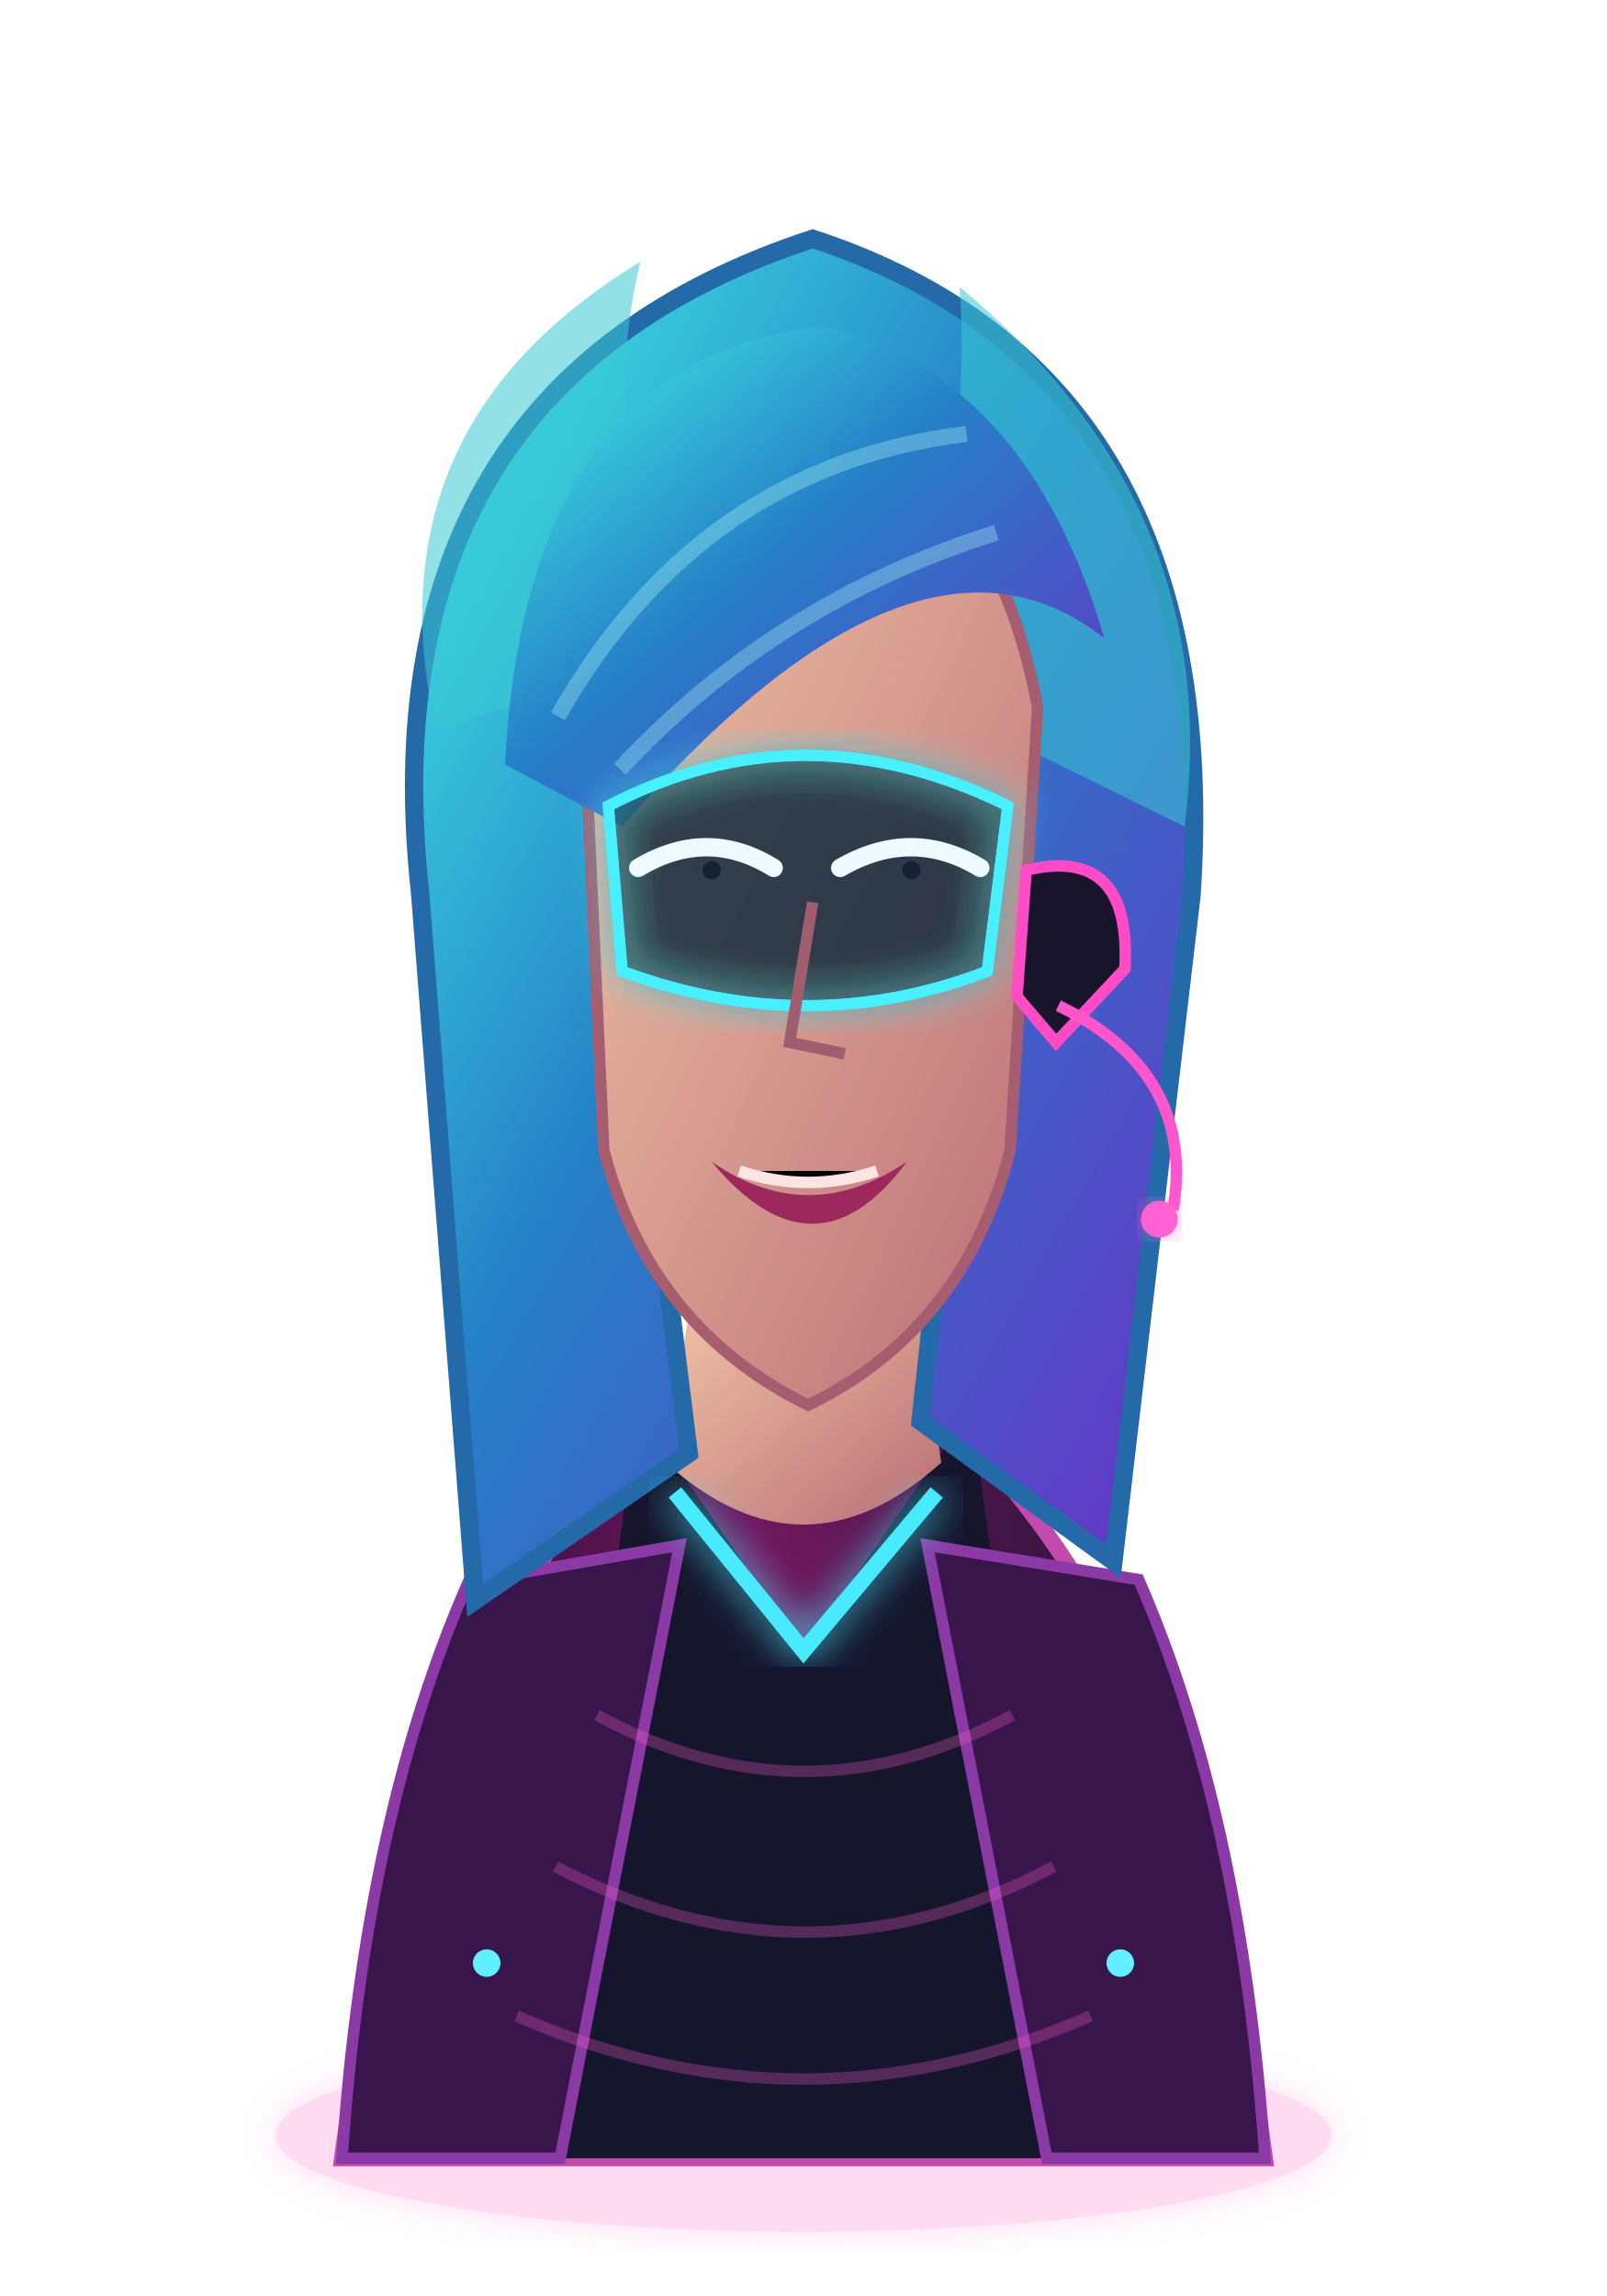
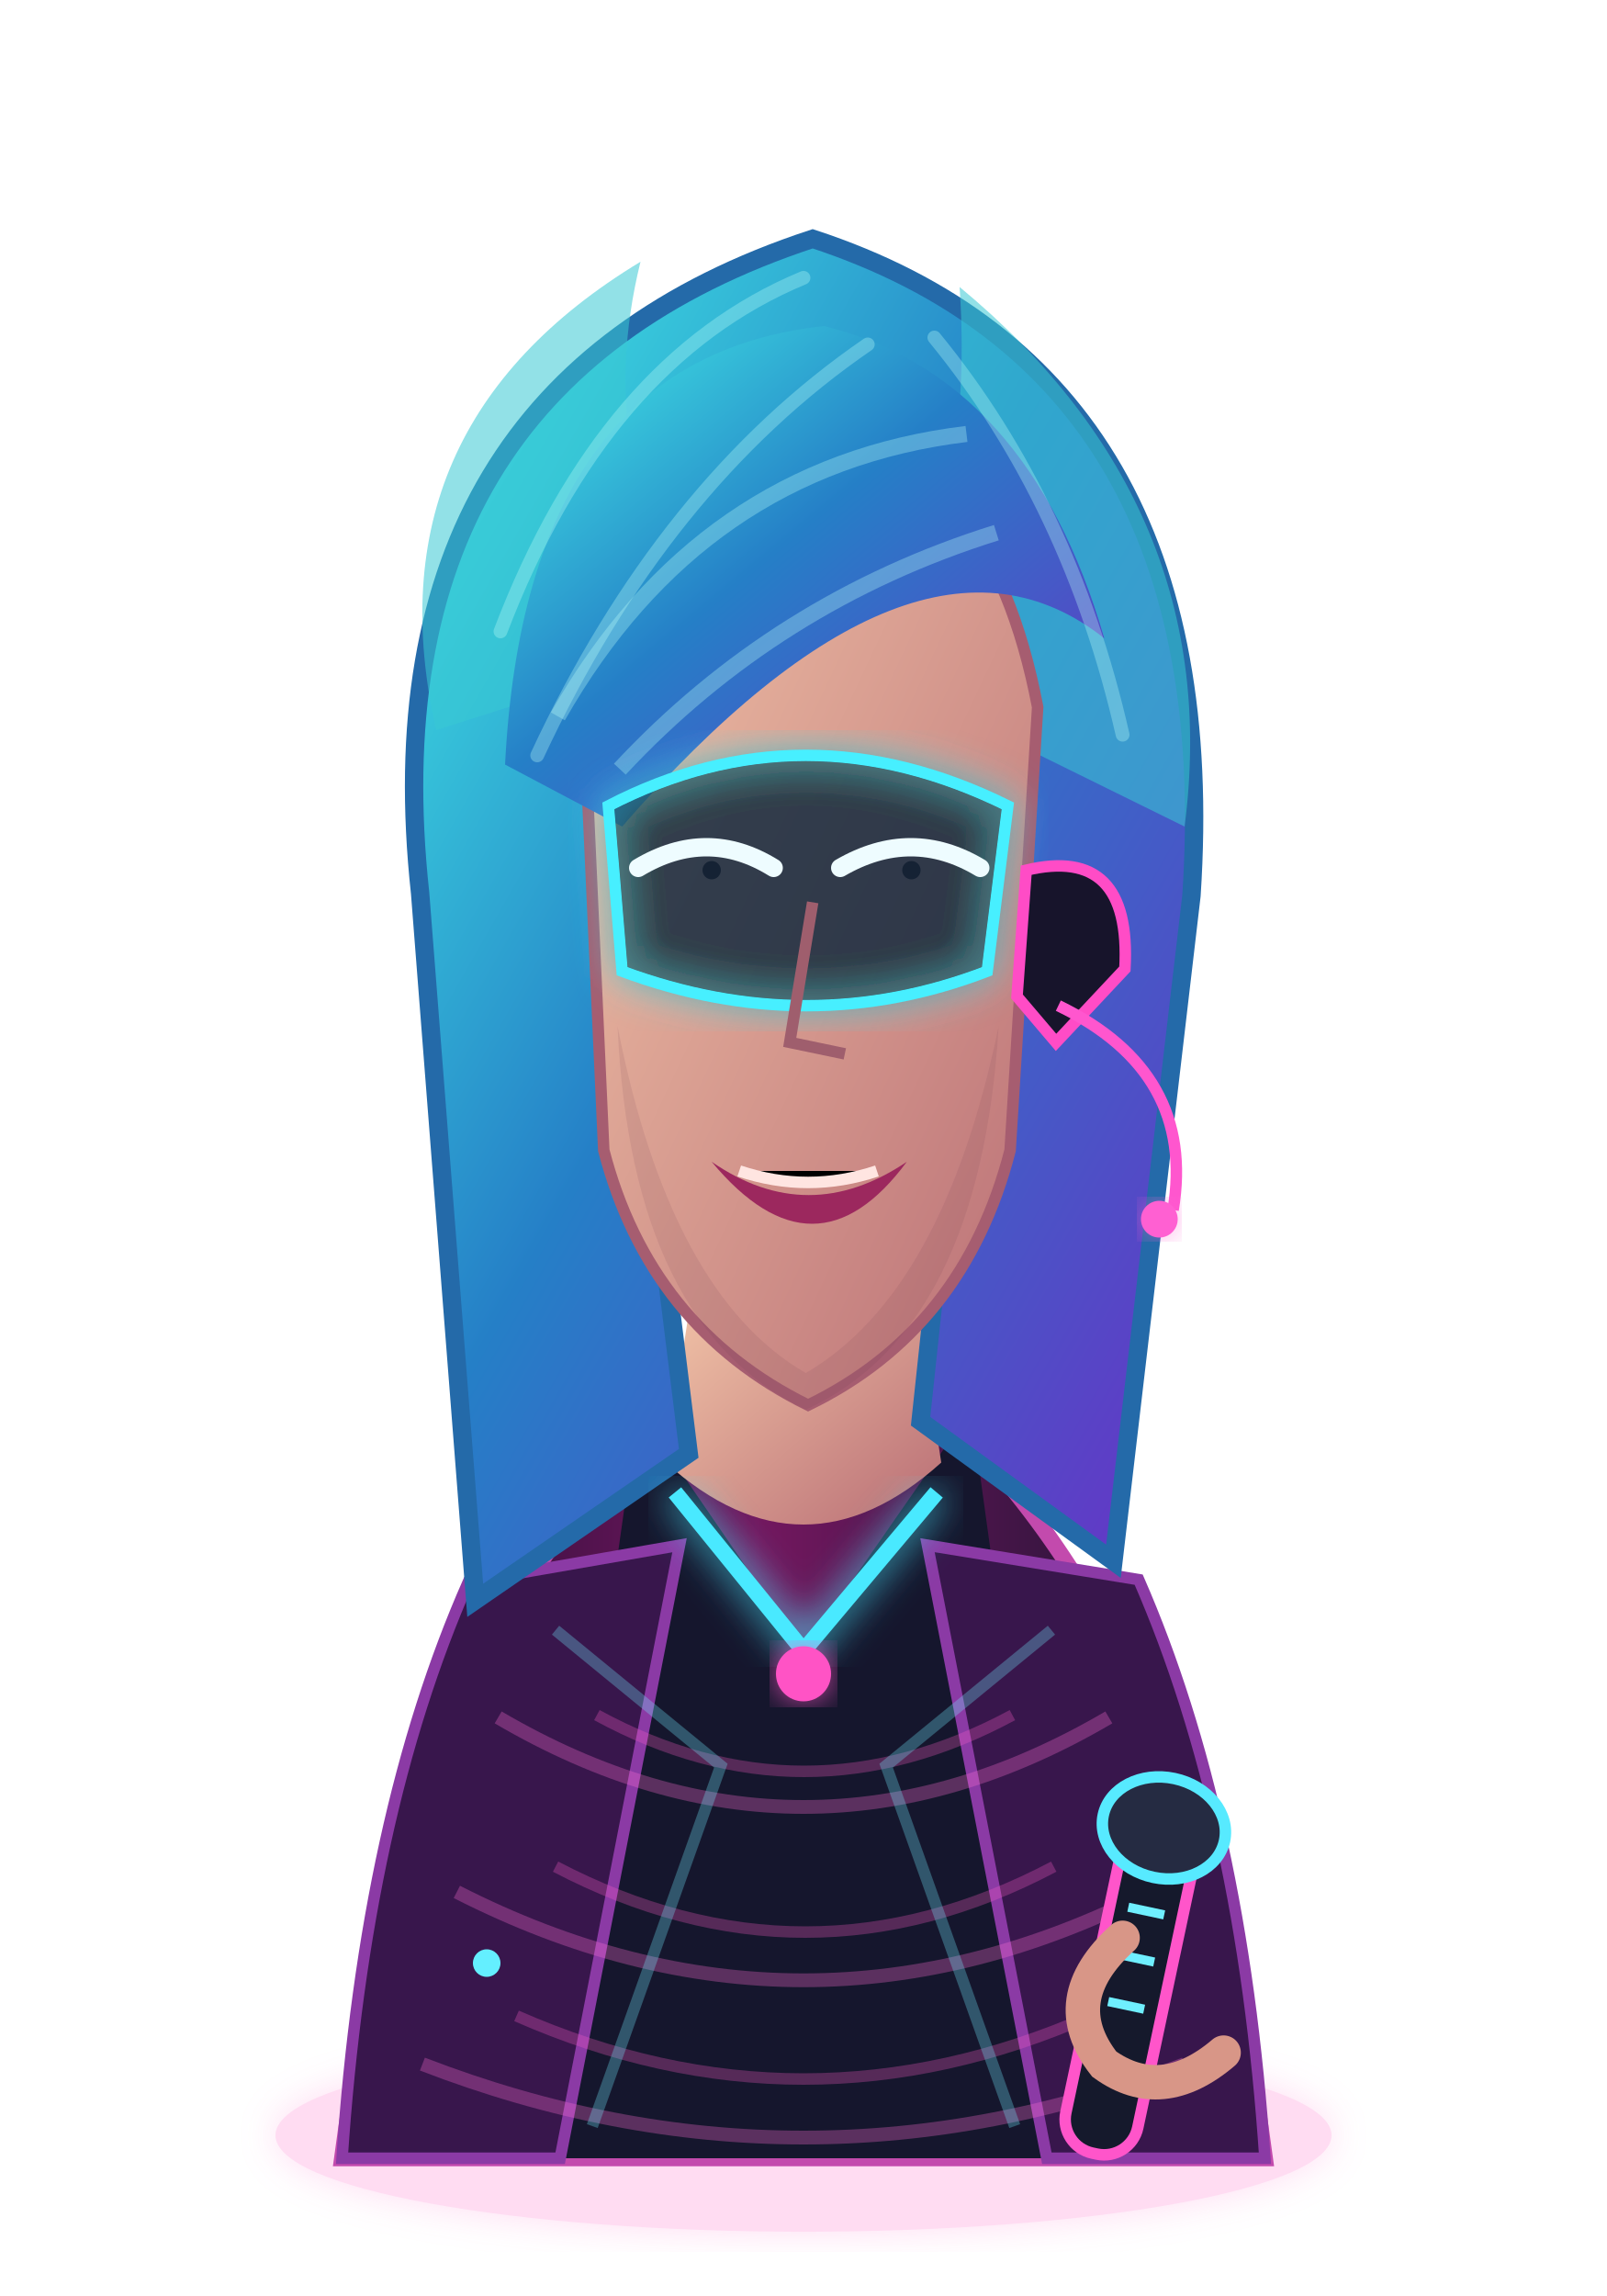
<svg xmlns="http://www.w3.org/2000/svg" width="700" height="1000" viewBox="0 0 700 1000">
  <defs>
    <linearGradient id="hair" x1="0" x2="1" y2="1">
      <stop stop-color="#42f4e7" />
      <stop offset=".45" stop-color="#257fc7" />
      <stop offset="1" stop-color="#6a2fc6" />
    </linearGradient>
    <linearGradient id="skin" x1="0" y2="1">
      <stop stop-color="#f4c7a9" />
      <stop offset="1" stop-color="#b96e75" />
    </linearGradient>
    <linearGradient id="dress" x1="0" x2="1">
      <stop stop-color="#230d35" />
      <stop offset=".45" stop-color="#73175f" />
      <stop offset="1" stop-color="#11132d" />
    </linearGradient>
    <filter id="g">
      <feGaussianBlur stdDeviation="8" result="b" />
      <feMerge>
        <feMergeNode in="b" />
        <feMergeNode in="SourceGraphic" />
      </feMerge>
    </filter>
  </defs>
  <ellipse cx="350" cy="930" rx="230" ry="42" fill="#ff3bb7" opacity=".18" filter="url(#g)" />
  <path d="M149 940q29-220 142-326h118q113 106 142 326z" fill="url(#dress)" stroke="#c34aad" stroke-width="7" />
  <path d="M278 614l72 105 73-105 45 326H232z" fill="#15162d" />
  <path d="M204 689q-45 102-55 251h95l52-267zm292-1q45 103 55 252h-95l-52-267z" fill="#38164c" stroke="#8b3aa5" stroke-width="5" />
  <path d="M260 747q90 49 181 0M242 813q109 57 217 0M225 878q125 55 250 0" fill="none" stroke="#ff5fc8" stroke-opacity=".28" stroke-width="5" />
  <path d="M302 559h96l12 78q-60 54-120 0z" fill="url(#skin)" />
  <path d="M183 389q-24-221 171-285 180 59 165 286l-34 290-84-61 24-225q5-174-80-191-89 25-73 204l28 226-93 64z" fill="url(#hair)" stroke="#246aa9" stroke-width="8" />
  <path d="M190 318q-30-132 89-204-22 89 30 166zm326 42q18-139-98-235 7 103-40 167z" fill="#38c8d4" opacity=".55" />
  <path d="M254 303q30-112 99-117 78 12 99 122l-12 193q-20 78-88 111-69-34-89-111z" fill="url(#skin)" stroke="#a65d70" stroke-width="5" />
  <path d="M220 333q9-177 139-191 89 22 122 136-82-65-210 82z" fill="url(#hair)" />
  <path d="M243 312q62-109 178-123M270 335q68-73 164-103" fill="none" stroke="#b8fff7" stroke-opacity=".32" stroke-width="7" />
  <path d="M265 351q85-44 174 0l-9 72q-78 30-159 0z" fill="#102739" fill-opacity=".58" stroke="#46efff" stroke-width="5" filter="url(#g)" />
  <path d="M278 378q30-18 59 0m29 0q31-18 61 0" fill="none" stroke="#eefcff" stroke-width="8" stroke-linecap="round" />
  <circle cx="310" cy="379" r="4" fill="#152234" />
  <circle cx="397" cy="379" r="4" fill="#152234" />
  <path d="M354 393l-10 61 24 5" fill="none" stroke="#9f5e6d" stroke-width="5" />
  <path d="M310 506q42 29 85 0-40 54-85 0z" fill="#9c285e" />
  <path d="M322 510q30 10 60 0" stroke="#ffe5e1" stroke-width="5" />
  <path d="M447 379q46-11 43 43l-30 32-17-20z" fill="#17142b" stroke="#ff4cc6" stroke-width="5" />
  <path d="M461 438q60 29 50 89" fill="none" stroke="#ff56ce" stroke-width="5" />
  <circle cx="505" cy="531" r="8" fill="#ff61d2" filter="url(#g)" />
  <path d="M294 650l56 69 58-69" fill="none" stroke="#49e9ff" stroke-width="7" filter="url(#g)" />
  <g fill="#64efff">
    <circle cx="212" cy="855" r="6" />
    <circle cx="488" cy="855" r="6" />
  </g>
+   <path d="M218 275q45-118 132-154M234 329q55-118 144-179M407 147q59 72 82 173" fill="none" stroke="#bdfff8" stroke-opacity=".32" stroke-width="6" stroke-linecap="round" />
+   <path d="M269 447q23 117 82 151 60-35 84-151-8 132-84 167-76-36-82-167z" fill="#713850" opacity=".12" />
+   <path d="M217 748q133 78 266 0M199 824q151 77 302 0M184 899q166 64 332 0" fill="none" stroke="#ff6fd2" stroke-opacity=".3" stroke-width="6" />
+   <path d="M242 710l72 59-56 157M458 710l-72 59 56 157" fill="none" stroke="#71efff" stroke-opacity=".3" stroke-width="5" />
+   <g transform="translate(493 785) rotate(12)">
+     <rect width="32" height="153" rx="15" fill="#15192c" stroke="#ff55ca" stroke-width="5" />
+     <ellipse cx="16" cy="8" rx="27" ry="22" fill="#252b42" stroke="#57eaff" stroke-width="5" />
+     <path d="M8 45h16M8 66h16M8 87h16" stroke="#6fefff" stroke-width="4" />
+   </g>
+   <path d="M489 844q-30 27-8 55 25 18 52-5" fill="none" stroke="#d89687" stroke-width="15" stroke-linecap="round" />
+   <circle cx="350" cy="729" r="12" fill="#ff52c5" filter="url(#g)" />
</svg>
